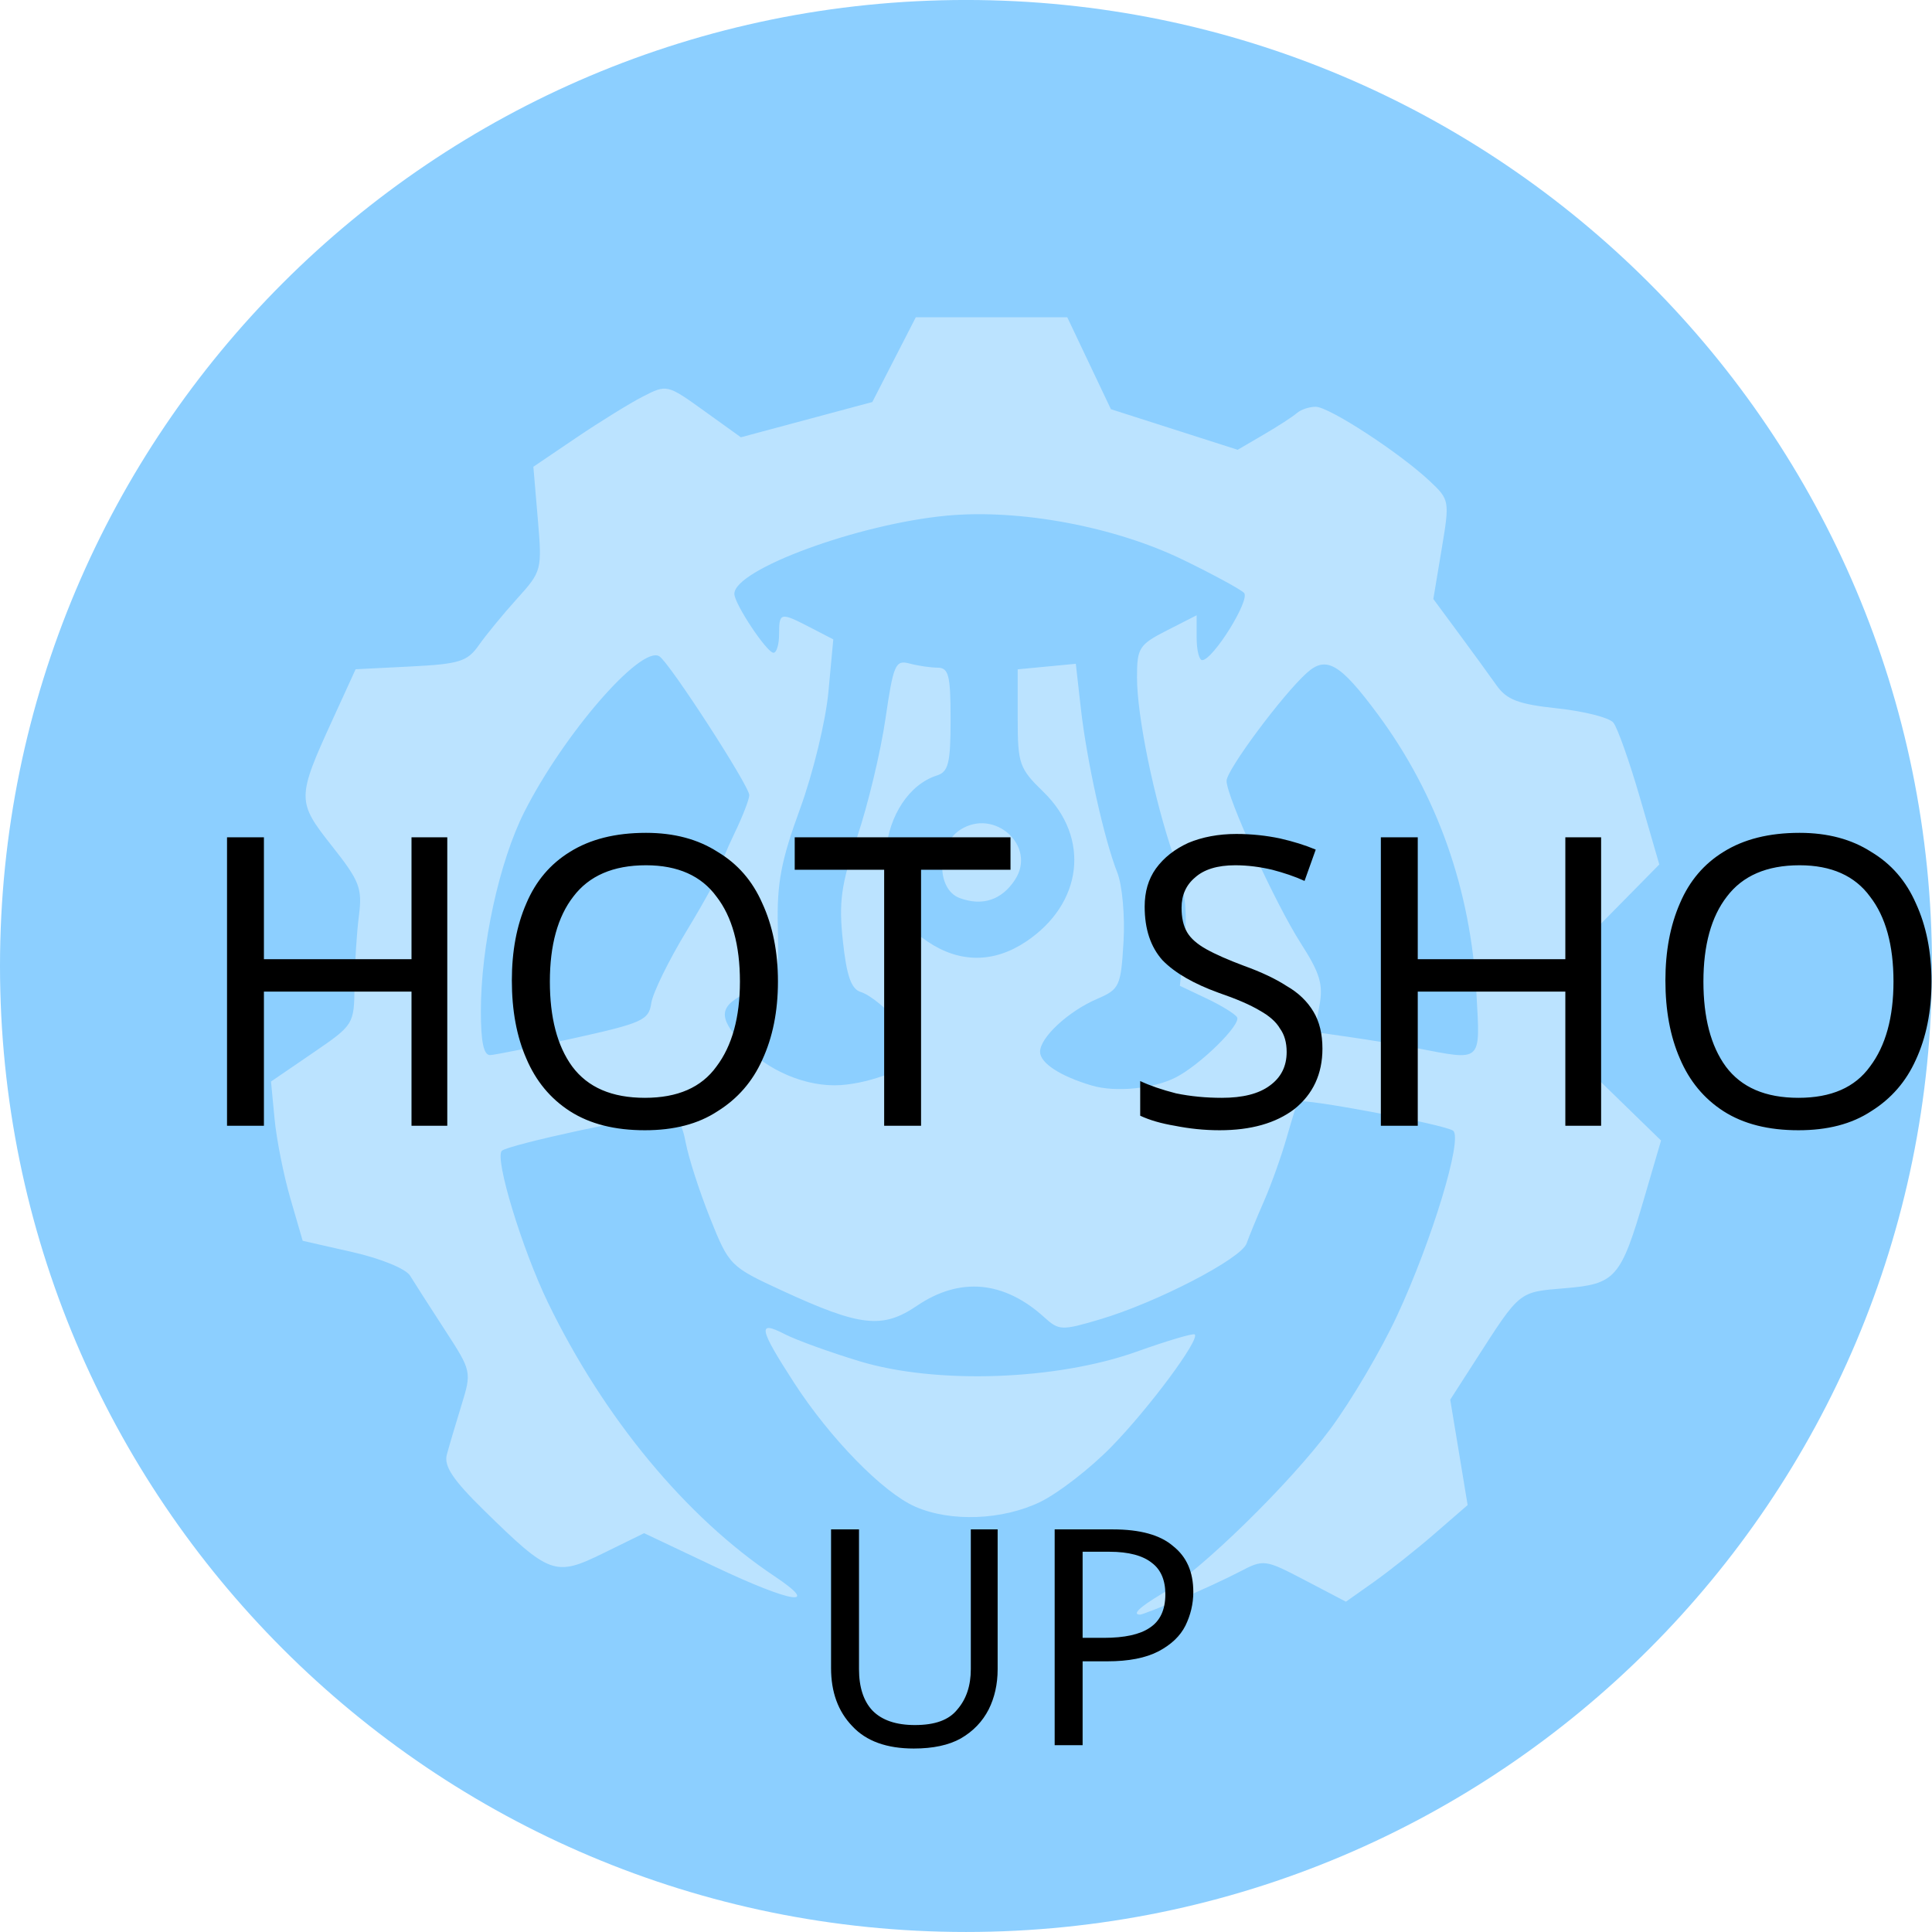
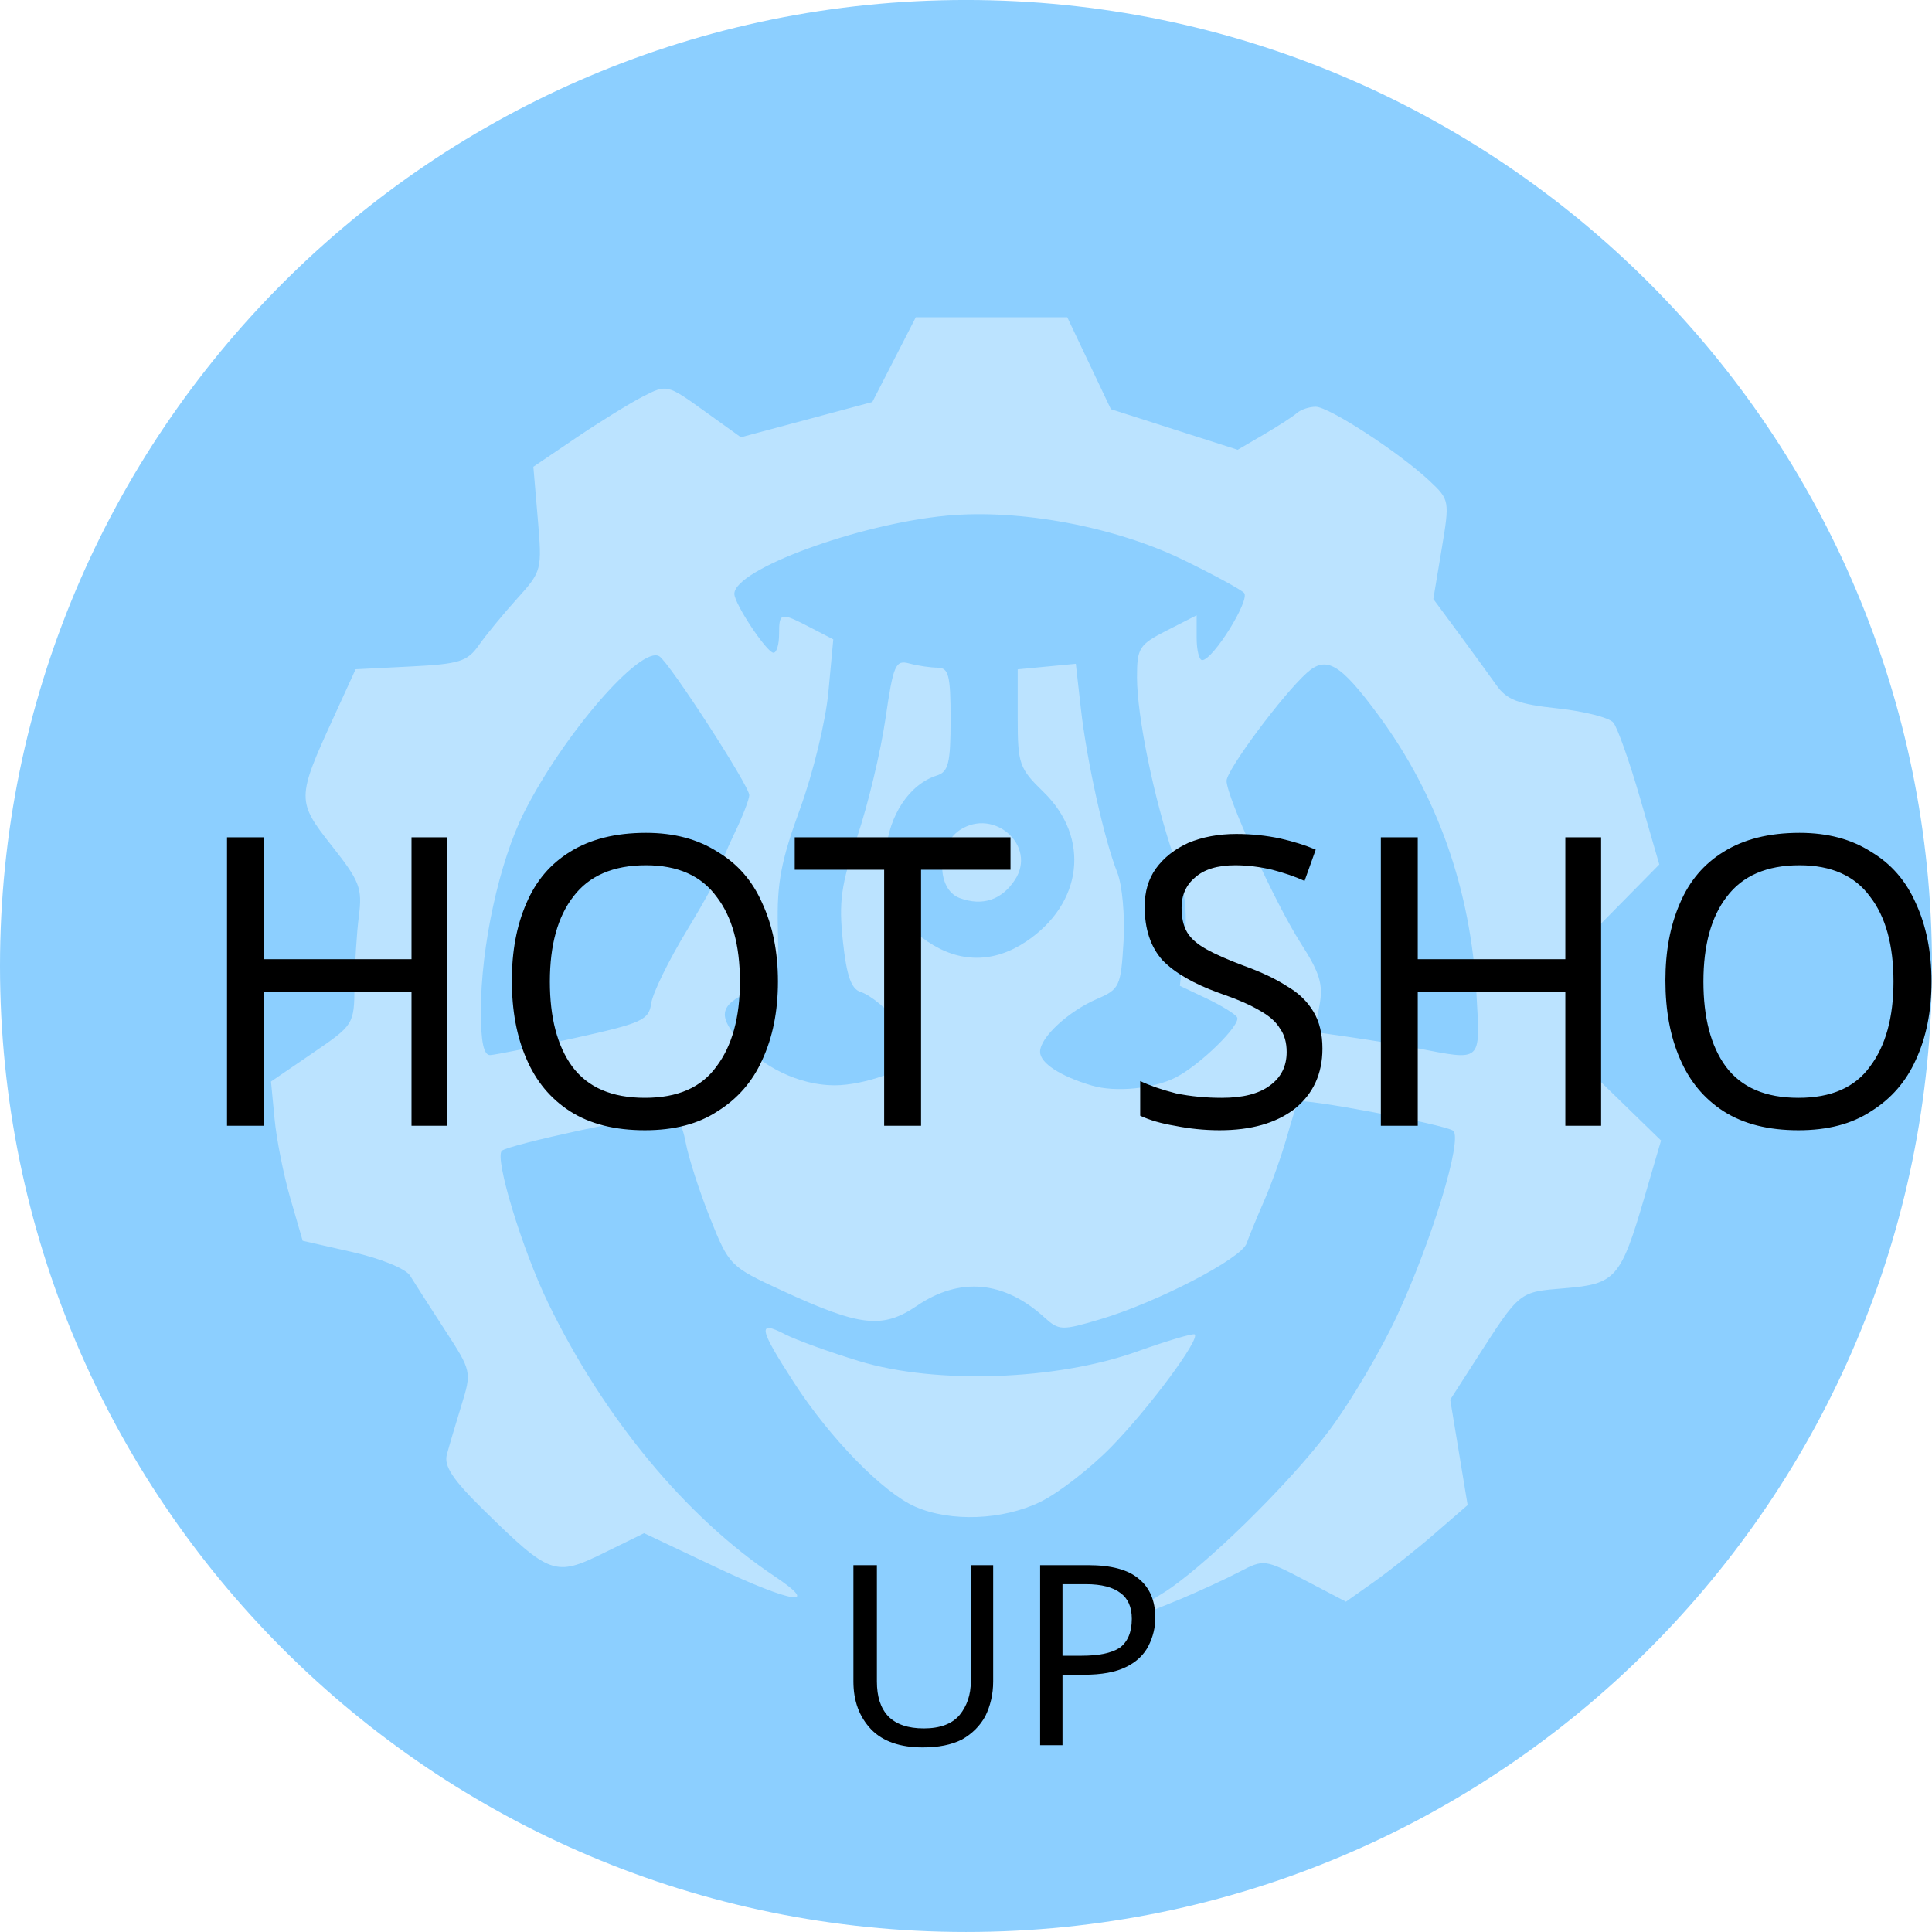
<svg xmlns="http://www.w3.org/2000/svg" width="27mm" height="27mm" viewBox="0 0 27 27" version="1.1" id="svg5730">
  <defs id="defs5724" />
  <g id="layer1" transform="translate(234.911,-179.0953)">
    <circle r="13.5" cy="192.595" cx="-221.411" id="path4500" style="opacity:1;fill:#8ccfff;fill-opacity:1;stroke:none;stroke-width:3.602;stroke-linejoin:miter;stroke-miterlimit:4;stroke-dasharray:none;stroke-opacity:1" />
    <g id="g6130-0" transform="matrix(0.2444445,0,0,0.2444445,-236.6013,149.4663)" style="display:inline;opacity:1;fill:#bbe3ff;fill-opacity:1;stroke:none">
      <g id="g6134-9" transform="matrix(0.4702294,0,0,0.4702294,1.467759,128.3261)" style="fill:#bbe3ff;fill-opacity:1;stroke:none">
        <path style="display:inline;fill:#bbe3ff;fill-opacity:1;stroke:none;stroke-width:0.908;stroke-miterlimit:4;stroke-dasharray:none;stroke-opacity:1" d="m 154.96,179.346 c 2.41,-1.01 5.718,-2.537 7.353,-3.393 2.918,-1.528 3.061,-1.509 7.942,1.047 l 4.971,2.602 3.39,-2.399 c 1.864,-1.319 5.193,-3.963 7.397,-5.874 l 4.008,-3.476 -1.058,-6.407 -1.058,-6.407 3.107,-4.833 c 5.426,-8.441 5.184,-8.246 10.819,-8.714 6.195,-0.514 6.808,-1.216 9.704,-11.12 l 2.001,-6.841 -4.149,-4.037 -4.149,-4.037 -0.184,-8.453 -0.184,-8.453 4.227,-4.291 4.227,-4.291 -2.341,-8.078 c -1.287,-4.443 -2.75,-8.571 -3.25,-9.173 -0.5,-0.603 -3.554,-1.379 -6.786,-1.725 -4.775,-0.511 -6.167,-1.04 -7.423,-2.817 -0.85,-1.203 -2.925,-4.054 -4.61,-6.335 l -3.064,-4.148 1.005,-6.02 c 0.994,-5.954 0.978,-6.045 -1.469,-8.341 -3.679,-3.452 -12.217,-9.011 -13.839,-9.011 -0.779,0 -1.805,0.343 -2.278,0.761 -0.474,0.419 -2.289,1.596 -4.034,2.615 l -3.173,1.854 -7.706,-2.467 -7.706,-2.467 -2.653,-5.588 -2.653,-5.588 h -9.208 -9.208 l -2.643,5.152 -2.643,5.152 -7.99,2.143 -7.99,2.143 -4.494,-3.229 c -4.46,-3.204 -4.517,-3.217 -7.421,-1.725 -1.609,0.827 -5.264,3.086 -8.122,5.021 l -5.195,3.517 0.539,6.326 c 0.531,6.229 0.492,6.379 -2.528,9.723 -1.687,1.868 -3.775,4.409 -4.641,5.646 -1.388,1.983 -2.366,2.289 -8.277,2.587 l -6.703,0.338 -2.755,6.025 c -4.412,9.647 -4.415,10.034 -0.128,15.457 3.39,4.289 3.714,5.133 3.278,8.542 -0.266,2.081 -0.504,5.9 -0.53,8.488 -0.046,4.677 -0.076,4.726 -5.099,8.159 l -5.053,3.454 0.433,4.545 c 0.238,2.5 1.104,6.857 1.926,9.682 l 1.493,5.137 6.073,1.378 c 3.431,0.778 6.468,2.022 6.98,2.857 0.499,0.814 2.393,3.769 4.21,6.566 3.289,5.064 3.298,5.105 2.03,9.218 -0.7,2.272 -1.496,4.964 -1.768,5.982 -0.371,1.389 0.746,3.069 4.476,6.726 8.06,7.906 8.684,8.131 14.554,5.252 l 4.956,-2.431 8.684,4.113 c 9.273,4.393 12.926,4.961 7.16,1.114 -10.731,-7.159 -20.751,-19.259 -27.52,-33.233 -3.163,-6.531 -6.526,-17.581 -5.625,-18.482 0.732,-0.732 17.463,-4.347 20.119,-4.347 1.141,0 1.796,0.979 2.24,3.348 0.345,1.841 1.681,5.978 2.968,9.192 2.308,5.765 2.427,5.885 8.765,8.81 9.478,4.374 12.192,4.679 16.375,1.84 5.214,-3.538 10.589,-3.052 15.492,1.401 1.78,1.617 2.115,1.629 6.798,0.238 6.878,-2.043 17.14,-7.361 17.794,-9.223 0.3,-0.855 1.26,-3.186 2.133,-5.181 0.873,-1.994 2.11,-5.462 2.749,-7.706 0.64,-2.244 1.248,-4.204 1.351,-4.355 0.35,-0.513 18.062,2.815 18.892,3.55 1.153,1.022 -2.565,13.275 -6.807,22.434 -1.93,4.168 -5.588,10.381 -8.128,13.807 -4.936,6.658 -15.72,17.196 -20.563,20.092 -2.668,1.596 -3.59,2.49 -2.568,2.49 0.208,0 2.35,-0.827 4.759,-1.837 z m -10.63,-62.498 c -3.837,-1.134 -6.293,-2.736 -6.293,-4.105 0,-1.743 3.435,-4.926 6.944,-6.434 2.716,-1.167 2.882,-1.526 3.201,-6.919 0.188,-3.176 -0.15,-6.913 -0.765,-8.462 -1.576,-3.971 -3.702,-13.547 -4.419,-19.904 l -0.615,-5.454 -3.533,0.337 -3.533,0.337 v 5.932 c 0,5.574 0.189,6.116 3.133,8.975 5.733,5.568 4.792,13.593 -2.134,18.206 -3.924,2.614 -8.064,2.608 -11.957,-0.015 -4.171,-2.811 -5.509,-5.678 -5.075,-10.881 0.375,-4.495 2.879,-8.253 6.204,-9.308 1.41,-0.448 1.67,-1.506 1.67,-6.815 0,-5.376 -0.229,-6.286 -1.586,-6.297 -0.873,-0.007 -2.418,-0.236 -3.433,-0.509 -1.688,-0.454 -1.938,0.128 -2.903,6.75 -0.581,3.985 -2.119,10.413 -3.419,14.284 -1.983,5.909 -2.265,7.95 -1.754,12.724 0.45,4.199 1.012,5.814 2.148,6.175 2.499,0.793 7.597,6.547 6.859,7.742 -1.04,1.682 -6.395,3.612 -10.024,3.612 -4.246,0 -8.882,-2.226 -11.762,-5.649 -2.58,-3.066 -2.109,-4.308 2.327,-6.146 2.64,-1.094 2.681,-1.214 2.539,-7.576 -0.116,-5.23 0.401,-7.952 2.706,-14.248 1.57,-4.289 3.117,-10.66 3.445,-14.191 l 0.596,-6.408 -2.797,-1.446 c -3.643,-1.884 -3.793,-1.852 -3.793,0.82 0,1.246 -0.306,2.261 -0.68,2.255 -0.817,-0.013 -4.759,-5.95 -4.759,-7.167 0,-2.958 15.057,-8.497 25.836,-9.505 8.87,-0.829 20.431,1.336 28.744,5.381 3.619,1.761 6.942,3.564 7.385,4.007 0.806,0.806 -3.751,8.143 -5.08,8.181 -0.374,0.011 -0.68,-1.213 -0.68,-2.719 V 59.671 l -3.626,1.85 c -3.368,1.718 -3.626,2.123 -3.625,5.684 9.1e-4,4.759 2.065,14.816 4.478,21.816 1.382,4.01 1.692,6.55 1.279,10.495 l -0.544,5.205 3.247,1.541 c 1.786,0.847 3.453,1.873 3.704,2.279 0.537,0.869 -4.457,5.781 -7.429,7.307 -2.724,1.399 -7.346,1.851 -10.228,0.999 z m -9.343,-25.018 c 2.683,-4.095 -2.51,-8.796 -6.69,-6.057 -2.861,1.875 -2.886,7.224 -0.038,8.277 2.765,1.023 5.111,0.248 6.729,-2.22 z M 70.047,107.834 c 0,-7.934 2.239,-18.216 5.277,-24.234 4.78,-9.47 14.19,-20.321 16.424,-18.941 1.226,0.758 10.934,15.746 10.934,16.88 0,0.506 -0.816,2.608 -1.813,4.672 -0.997,2.064 -1.813,4.091 -1.813,4.504 0,0.413 -1.795,3.708 -3.988,7.322 -2.194,3.614 -4.131,7.578 -4.306,8.809 -0.29,2.047 -1.094,2.41 -9.383,4.244 -4.986,1.103 -9.575,2.027 -10.199,2.054 -0.784,0.033 -1.133,-1.602 -1.133,-5.311 z m 113.77,4.465 c -1.994,-0.383 -5.603,-0.981 -8.02,-1.329 l -4.394,-0.634 0.594,-3.169 c 0.489,-2.608 0.088,-3.958 -2.273,-7.637 -3.078,-4.797 -8.995,-17.743 -9.013,-19.722 -0.012,-1.31 6.805,-10.483 9.764,-13.138 2.366,-2.124 4.052,-1.135 8.639,5.065 7.226,9.766 11.293,21.302 11.981,33.978 0.456,8.417 0.774,8.129 -7.278,6.585 z m -45.762,55.175 c 2.191,-1.059 6.09,-4.081 8.663,-6.717 4.571,-4.682 10.756,-13.018 10.126,-13.648 -0.174,-0.174 -3.355,0.768 -7.068,2.094 -9.77,3.487 -24.376,3.991 -33.693,1.162 -3.63,-1.102 -7.723,-2.584 -9.094,-3.293 -3.341,-1.727 -3.151,-0.728 1.121,5.881 4.399,6.805 10.85,13.402 14.778,15.11 4.306,1.872 10.579,1.629 15.168,-0.588 z" id="path4786-7" />
      </g>
    </g>
-     <text xml:space="preserve" style="font-style:normal;font-variant:normal;font-weight:normal;font-stretch:normal;font-size:4.233px;line-height:125%;font-family:Impact;-inkscape-font-specification:Impact;letter-spacing:0px;word-spacing:0px;display:inline;fill:#000000;fill-opacity:1;stroke:none;stroke-width:0.265px;stroke-linecap:butt;stroke-linejoin:miter;stroke-opacity:1" x="-223.673" y="203.485" id="text4582">
-       <tspan id="tspan4580" x="-223.673" y="203.485" style="font-size:4.233px;stroke-width:0.265px">UP</tspan>
+     <text xml:space="preserve" style="font-style:normal;font-variant:normal;font-weight:normal;font-stretch:normal;font-size:3.528px;line-height:125%;font-family:Impact;-inkscape-font-specification:Impact;letter-spacing:0px;word-spacing:0px;display:inline;fill:#000000;fill-opacity:1;stroke:none;stroke-width:0.265px;stroke-linecap:butt;stroke-linejoin:miter;stroke-opacity:1" x="-223.296" y="203.485" id="text4582">
+       <tspan id="tspan4580" x="-223.296" y="203.485" style="font-size:3.528px;stroke-width:0.265px">UP</tspan>
    </text>
    <text xml:space="preserve" style="font-style:normal;font-variant:normal;font-weight:normal;font-stretch:normal;font-size:5.644px;line-height:125%;font-family:Impact;-inkscape-font-specification:Impact;letter-spacing:0px;word-spacing:0px;display:inline;fill:#000000;fill-opacity:1;stroke:none;stroke-width:0.265px;stroke-linecap:butt;stroke-linejoin:miter;stroke-opacity:1" x="-232.286" y="194.826" id="text4586">
      <tspan id="tspan4584" x="-232.286" y="194.826" style="font-size:5.644px;stroke-width:0.265px">HOT SHOT</tspan>
    </text>
  </g>
  <g id="layer2" style="display:none" transform="translate(234.911,-179.0953)">
    <ellipse style="display:inline;opacity:1;fill:none;fill-opacity:1;stroke:#000000;stroke-width:0.249;stroke-linecap:square;stroke-linejoin:miter;stroke-miterlimit:4;stroke-dasharray:none;stroke-opacity:1;paint-order:markers stroke fill" id="path4573" cx="-221.411" cy="192.836" rx="11.782" ry="11.782" />
  </g>
</svg>
